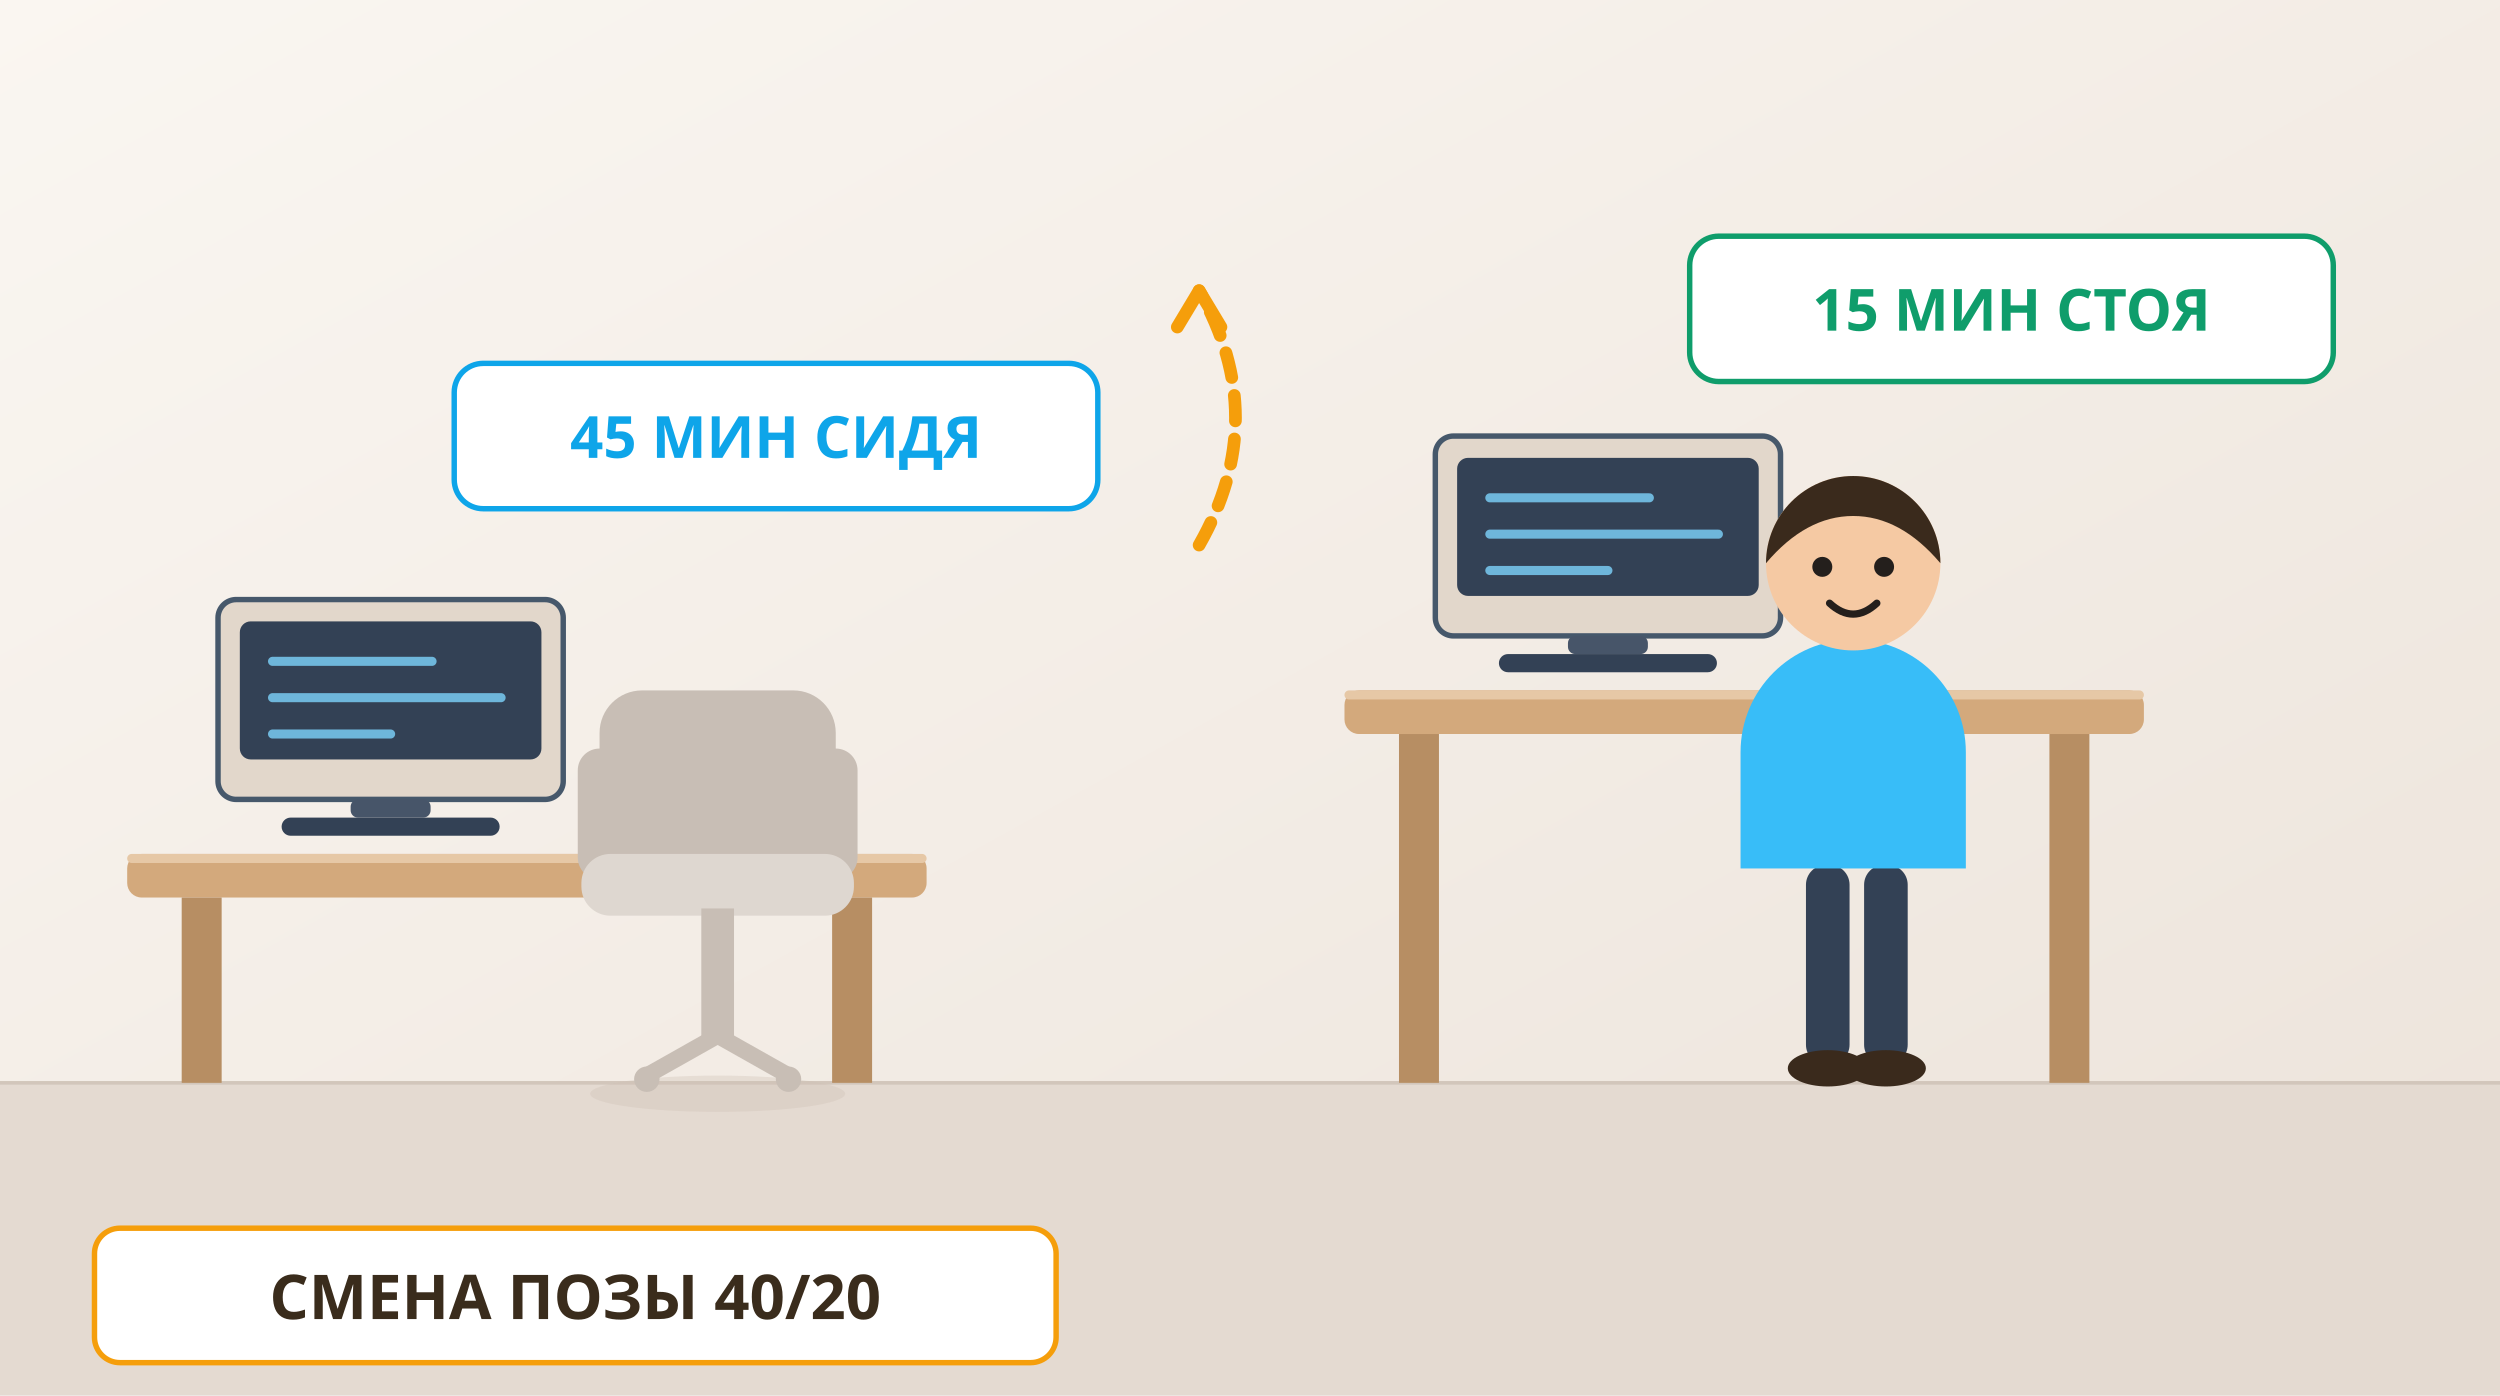
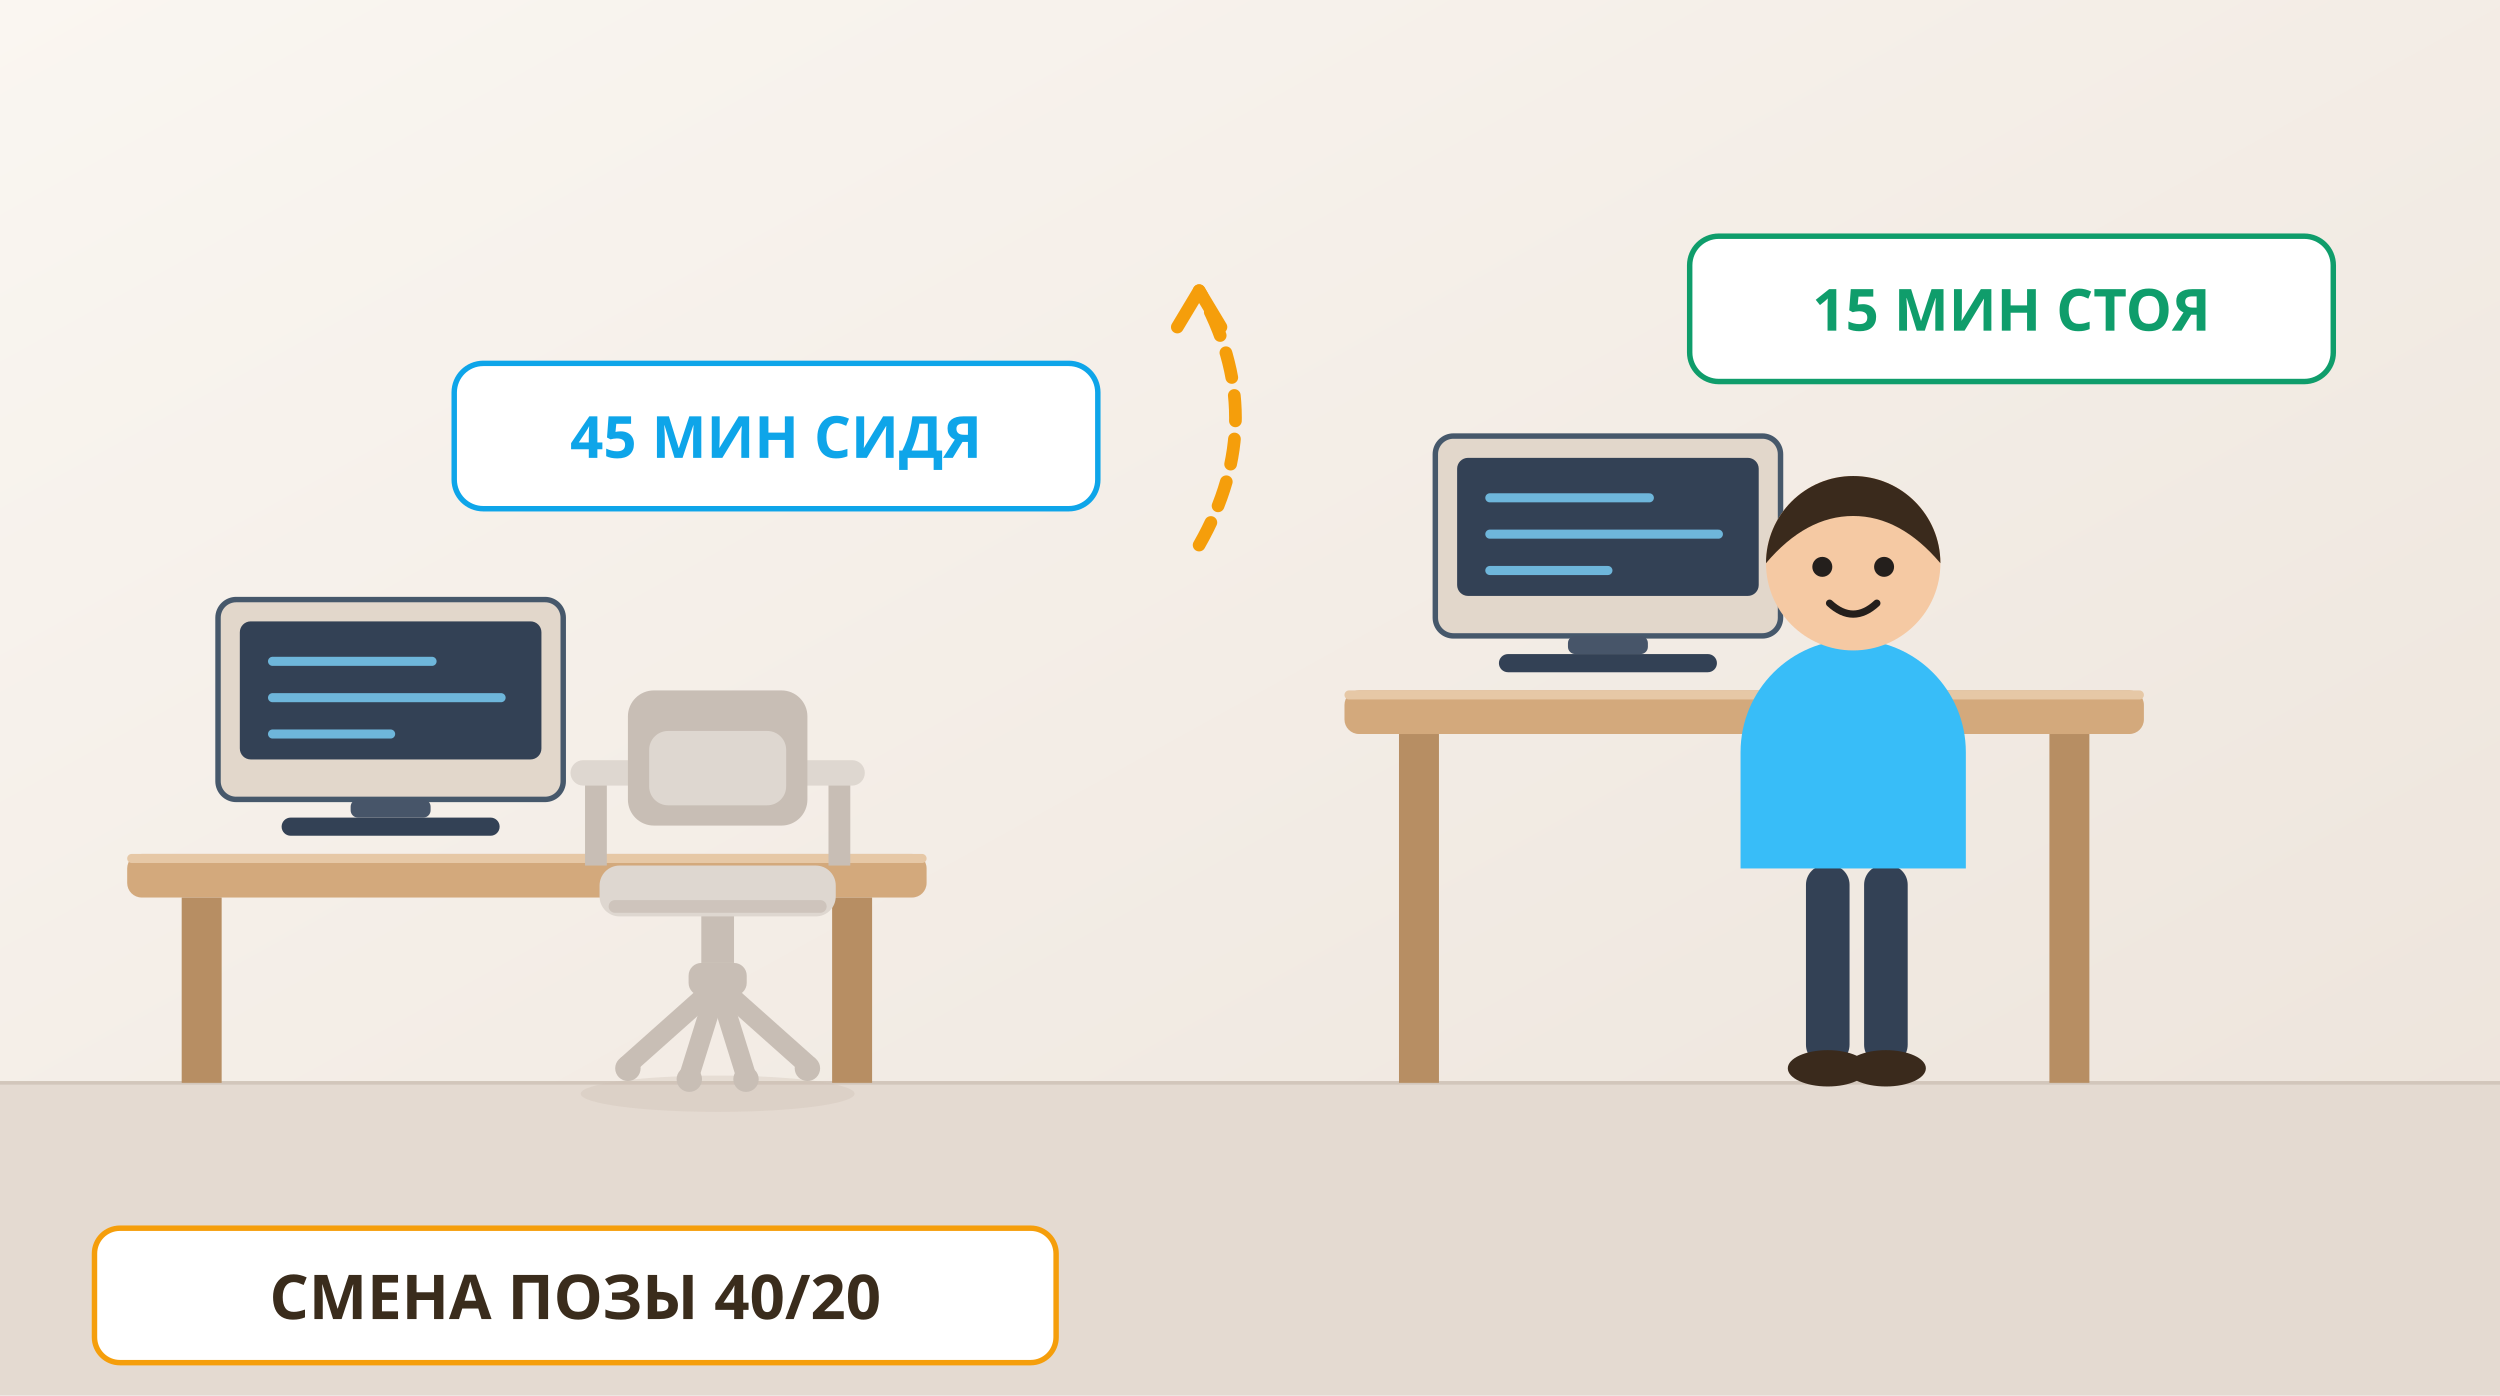
<svg xmlns="http://www.w3.org/2000/svg" viewBox="0 0 1376 768" width="1376" height="768">
  <defs>
    <linearGradient id="bg" x1="0%" y1="0%" x2="100%" y2="100%">
      <stop offset="0%" stop-color="#faf6f1" />
      <stop offset="100%" stop-color="#ece3da" />
    </linearGradient>
  </defs>
  <rect width="1376" height="768" fill="url(#bg)" />
  <rect x="0" y="596" width="1376" height="172" fill="#e4dad1" />
  <line x1="0" y1="596" x2="1376" y2="596" stroke="#d2c6bb" stroke-width="2" />
  <rect x="40" y="560" width="620" height="0" fill="none" />
  <g>
    <rect x="70" y="470" width="440" height="24" rx="8" fill="#d3a97c" />
    <rect x="70" y="470" width="440" height="5" rx="2.5" fill="#e6c8a6" />
    <rect x="100" y="494" width="22" height="102" fill="#b78e63" />
    <rect x="458" y="494" width="22" height="102" fill="#b78e63" />
    <rect x="120" y="330" width="190" height="110" rx="10" fill="#e2d7cb" stroke="#46586b" stroke-width="3" />
    <rect x="132" y="342" width="166" height="76" rx="6" fill="#334155" />
    <g stroke="#7dd3fc" stroke-width="5" stroke-linecap="round" opacity="0.8">
      <line x1="150" y1="364" x2="237.8" y2="364" />
      <line x1="150" y1="384" x2="275.8" y2="384" />
      <line x1="150" y1="404" x2="215" y2="404" />
    </g>
    <rect x="193" y="440" width="44" height="10" rx="4" fill="#475569" />
    <rect x="155" y="450" width="120" height="10" rx="5" fill="#334155" />
-     <ellipse cx="395" cy="602" rx="70.2" ry="10" fill="#cdc0b5" fill-opacity="0.35" />
-     <rect x="330" y="380" width="130" height="96" rx="23.4" fill="#c8beb5" />
-     <rect x="318" y="412" width="24" height="72" rx="12" fill="#c8beb5" />
-     <rect x="448" y="412" width="24" height="72" rx="12" fill="#c8beb5" />
-     <rect x="320" y="470" width="150" height="34" rx="16" fill="#ded7d0" />
-     <rect x="386" y="500" width="18" height="72" fill="#c8beb5" />
-     <path d="M395 570 l-39 22 M395 570 l39 22" stroke="#c8beb5" stroke-width="9" stroke-linecap="round" />
-     <circle cx="356" cy="594" r="7" fill="#c8beb5" />
-     <circle cx="434" cy="594" r="7" fill="#c8beb5" />
+     <ellipse cx="395" cy="602" rx="75.4" ry="10" fill="#cdc0b5" fill-opacity="0.35" />
+     <g stroke="#c8beb5" stroke-width="11" stroke-linecap="round">
+       <line x1="395" y1="542" x2="345.6" y2="586" />
+       <line x1="395" y1="542" x2="444.4" y2="586" />
+       <line x1="395" y1="542" x2="379.4" y2="592" />
+       <line x1="395" y1="542" x2="410.6" y2="592" />
+     </g>
+     <circle cx="345.6" cy="588" r="7" fill="#c8beb5" />
+     <circle cx="444.4" cy="588" r="7" fill="#c8beb5" />
+     <circle cx="379.4" cy="594" r="7" fill="#c8beb5" />
+     <circle cx="410.6" cy="594" r="7" fill="#c8beb5" />
+     <rect x="379" y="530" width="32" height="18" rx="7" fill="#c8beb5" />
+     <rect x="386" y="498.4" width="18" height="31.6" fill="#c8beb5" />
+     <rect x="322" y="430.4" width="12" height="46" fill="#c8beb5" />
+     <rect x="456" y="430.4" width="12" height="46" fill="#c8beb5" />
+     <rect x="314" y="418.4" width="39" height="14" rx="7" fill="#ded7d0" />
+     <rect x="437" y="418.4" width="39" height="14" rx="7" fill="#ded7d0" />
+     <rect x="345.6" y="380" width="98.8" height="74.4" rx="14.3" fill="#c8beb5" />
+     <rect x="357.3" y="402.32" width="75.4" height="40.92" rx="10.4" fill="#ded7d0" />
+     <rect x="330" y="476.4" width="130" height="28" rx="11" fill="#ded7d0" />
+     <rect x="335" y="495.4" width="120" height="7" rx="3.5" fill="#c8beb5" opacity="0.75" />
    <rect x="250" y="200" width="354.24" height="80" rx="16" fill="#ffffff" stroke="#0ea5e9" stroke-width="3" />
    <text x="427.12" y="252" font-family="system-ui, sans-serif" font-size="32" font-weight="800" fill="#0ea5e9" text-anchor="middle">45 МИН СИДЯ</text>
  </g>
  <g transform="translate(700 0)">
    <rect x="40" y="380" width="440" height="24" rx="8" fill="#d3a97c" />
    <rect x="40" y="380" width="440" height="5" rx="2.5" fill="#e6c8a6" />
    <rect x="70" y="404" width="22" height="192" fill="#b78e63" />
    <rect x="428" y="404" width="22" height="192" fill="#b78e63" />
    <rect x="90" y="240" width="190" height="110" rx="10" fill="#e2d7cb" stroke="#46586b" stroke-width="3" />
    <rect x="102" y="252" width="166" height="76" rx="6" fill="#334155" />
    <g stroke="#7dd3fc" stroke-width="5" stroke-linecap="round" opacity="0.8">
      <line x1="120" y1="274" x2="207.8" y2="274" />
      <line x1="120" y1="294" x2="245.8" y2="294" />
      <line x1="120" y1="314" x2="185" y2="314" />
    </g>
    <rect x="163" y="350" width="44" height="10" rx="4" fill="#475569" />
    <rect x="125" y="360" width="120" height="10" rx="5" fill="#334155" />
    <rect x="294" y="476" width="24" height="110" rx="11" fill="#334155" />
    <rect x="326" y="476" width="24" height="110" rx="11" fill="#334155" />
    <ellipse cx="306" cy="588" rx="22" ry="10" fill="#3a2a1c" />
    <ellipse cx="338" cy="588" rx="22" ry="10" fill="#3a2a1c" />
    <path d="M258 478 v-64 a62 62 0 0 1 124 0 v64 z" fill="#38bdf8" />
    <circle cx="320" cy="310" r="48" fill="#f5c9a3" />
    <path d="M272 310 a48 48 0 0 1 96 0 q-22 -26 -48 -26 q-26 0 -48 26 z" fill="#3a2a1c" />
    <circle cx="303" cy="312" r="5.5" fill="#241f1c" />
    <circle cx="337" cy="312" r="5.5" fill="#241f1c" />
    <path d="M307 332 q13 12 26 0" fill="none" stroke="#241f1c" stroke-width="4" stroke-linecap="round" />
    <rect x="230" y="130" width="354.24" height="80" rx="16" fill="#ffffff" stroke="#0f9d6b" stroke-width="3" />
    <text x="407.12" y="182" font-family="system-ui, sans-serif" font-size="32" font-weight="800" fill="#0f9d6b" text-anchor="middle">15 МИН СТОЯ</text>
  </g>
  <path d="M660 300 q40 -70 0 -140" fill="none" stroke="#f59e0b" stroke-width="7" stroke-linecap="round" stroke-dasharray="14 10" />
  <path d="M660 160 l-12 20 M660 160 l12 20" stroke="#f59e0b" stroke-width="7" stroke-linecap="round" />
  <rect x="52" y="676" width="529.28" height="74" rx="14" fill="#ffffff" stroke="#f59e0b" stroke-width="3" />
  <text x="316.64" y="726" font-family="system-ui, sans-serif" font-size="34" font-weight="800" fill="#3a2c1c" text-anchor="middle">СМЕНА ПОЗЫ 40/20</text>
</svg>
